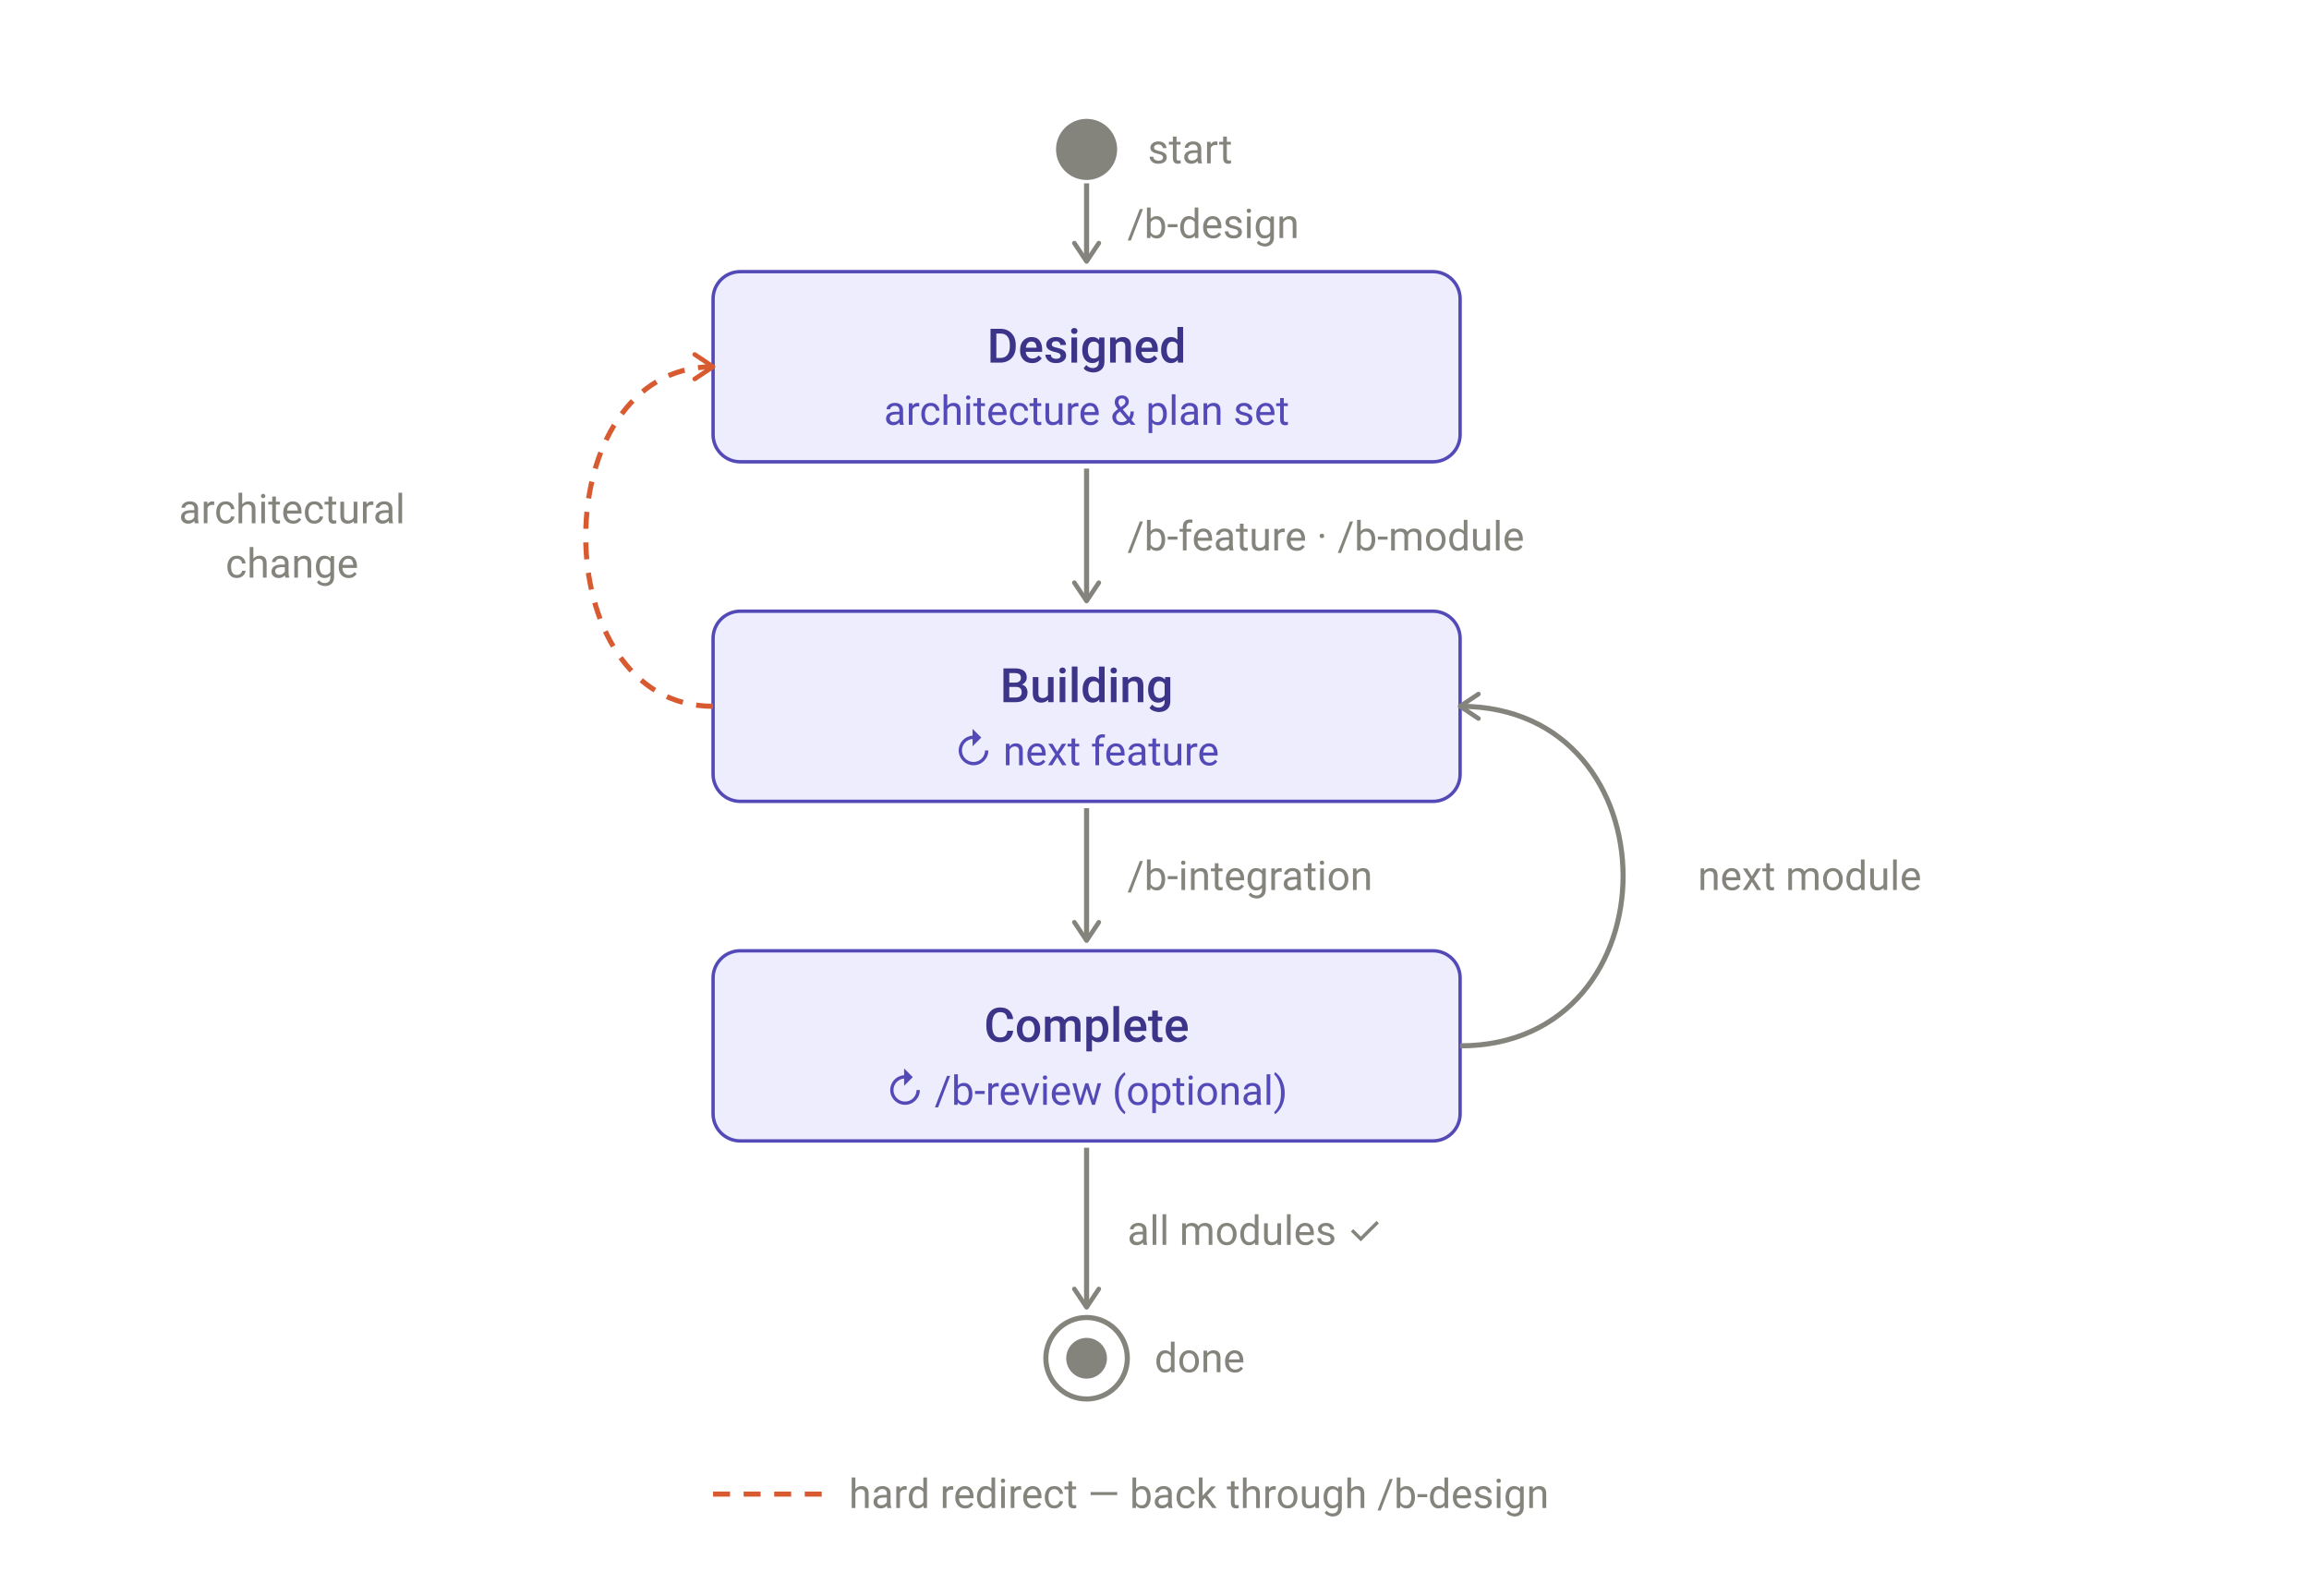
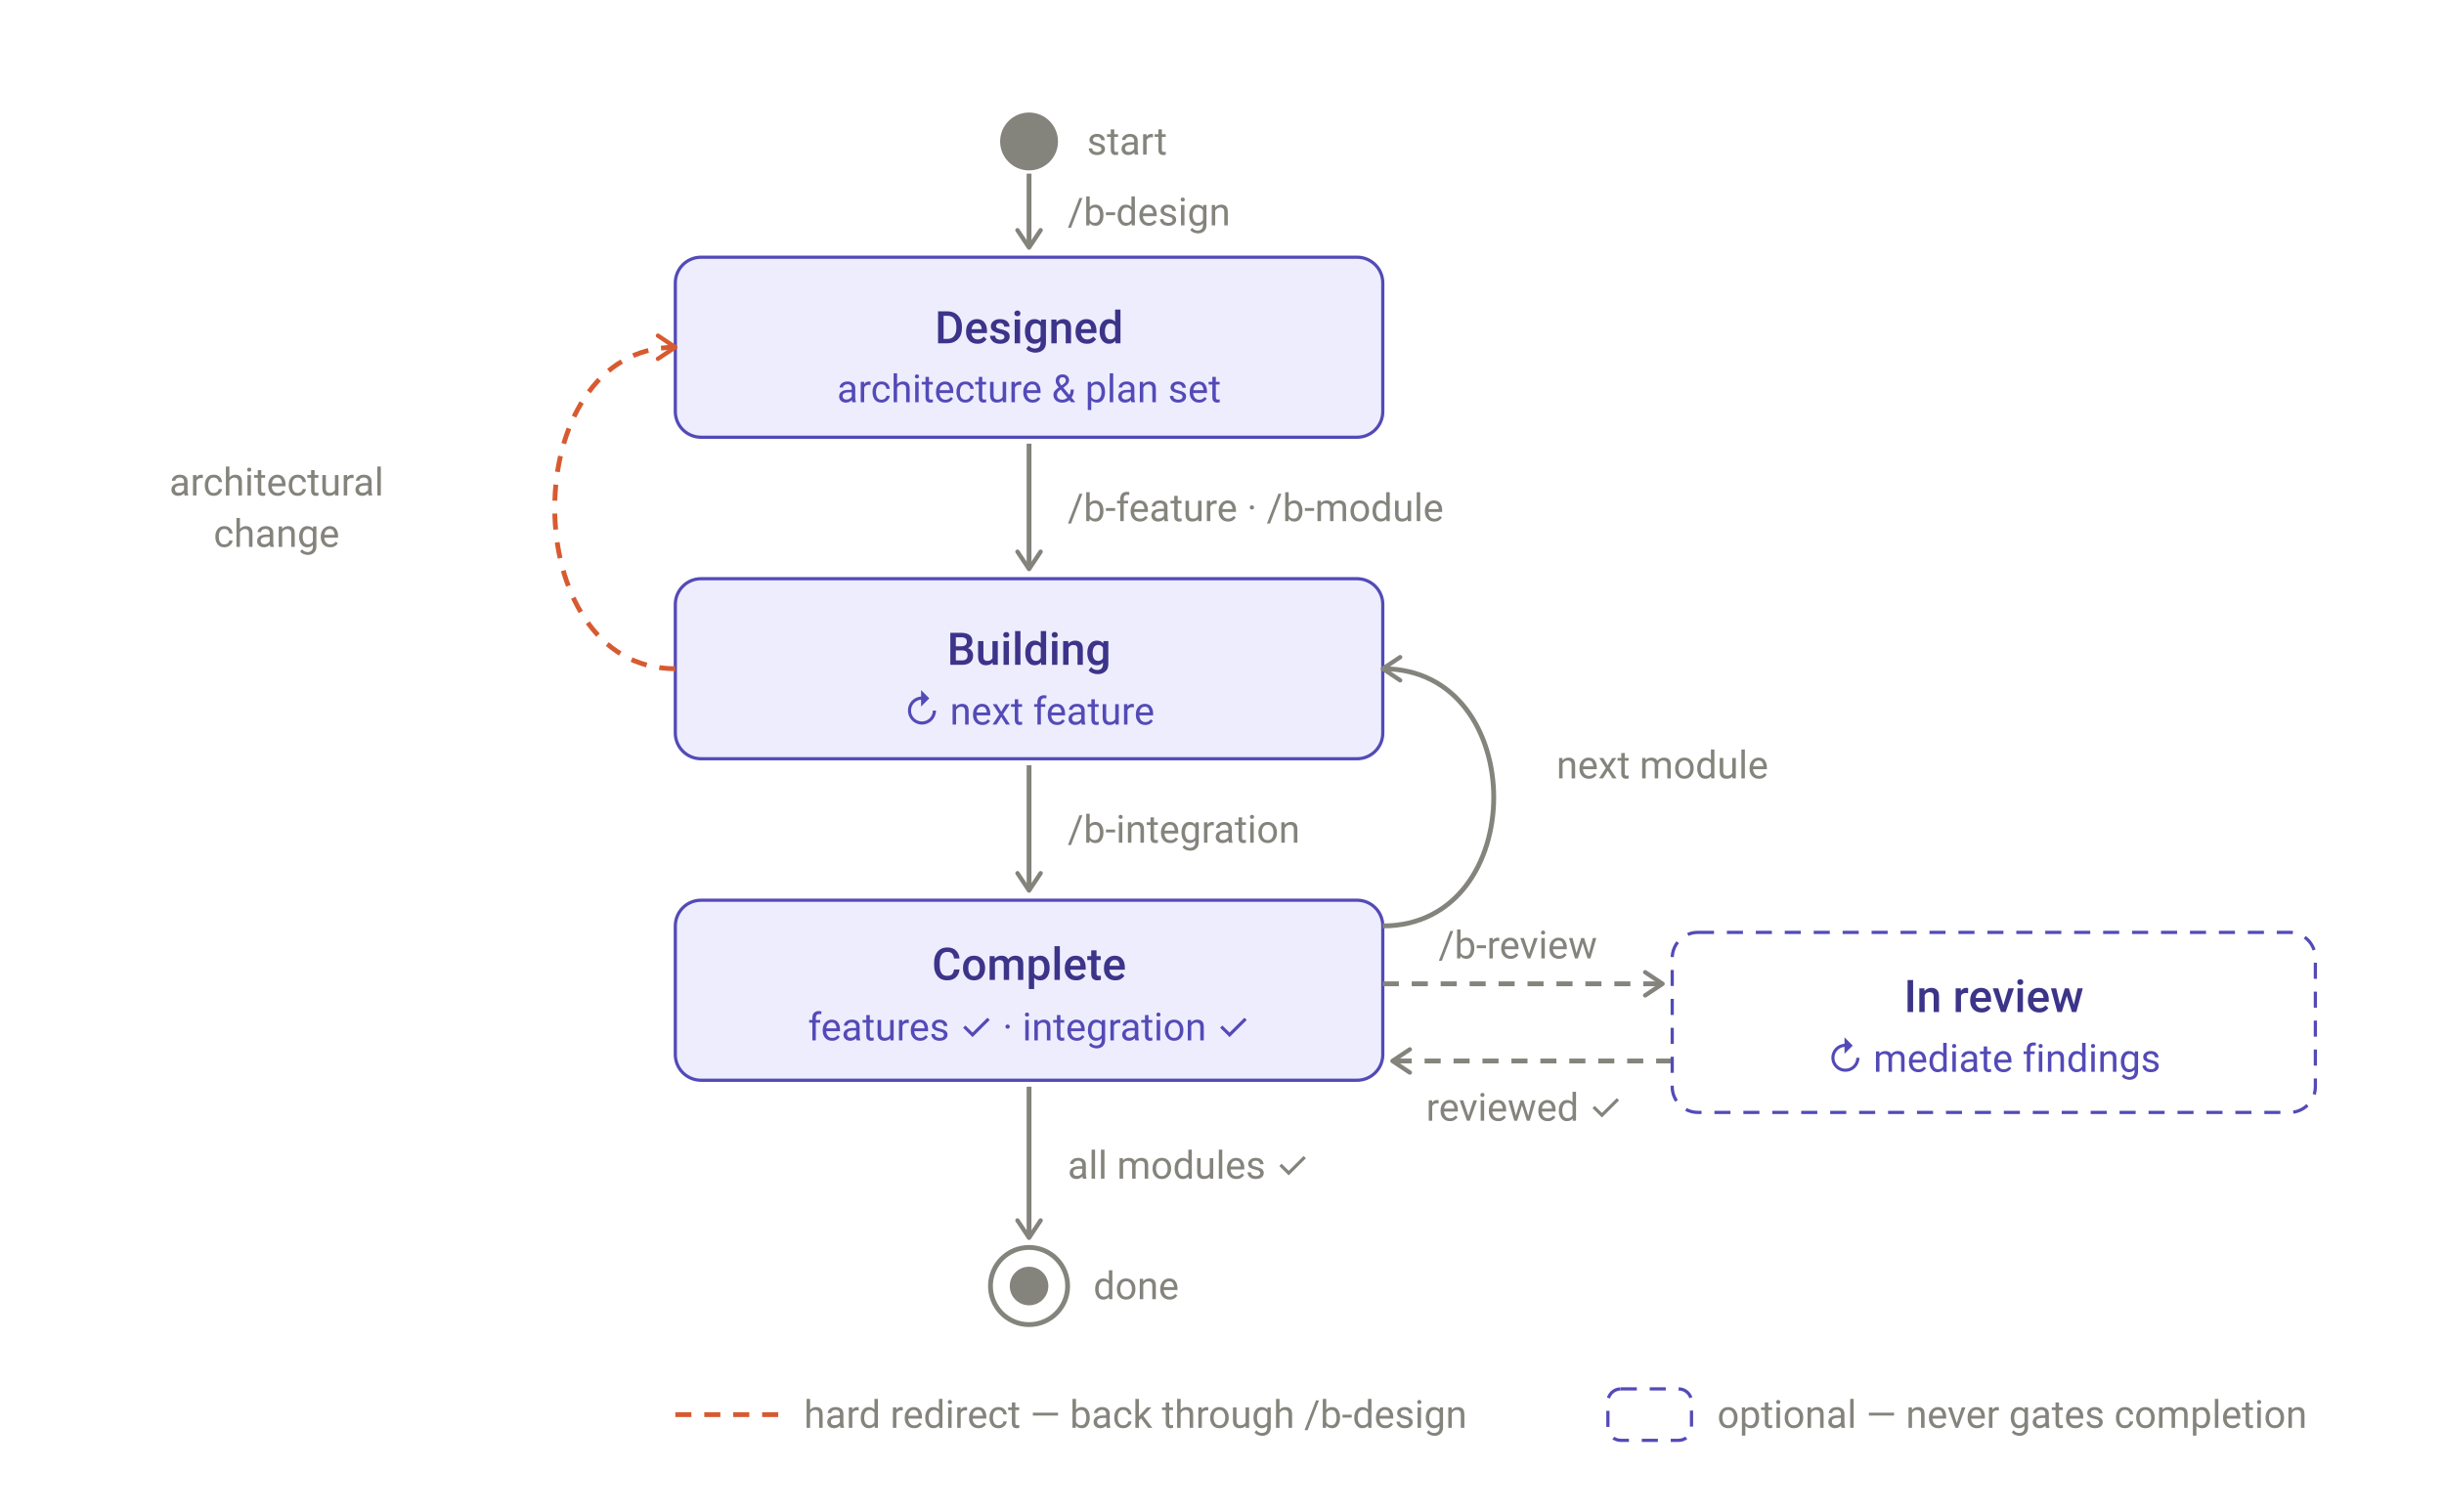
- <svg xmlns="http://www.w3.org/2000/svg" width="100%" viewBox="0 0 680 470" role="img" aria-labelledby="title desc">
+ <svg xmlns="http://www.w3.org/2000/svg" width="100%" viewBox="0 0 760 470" role="img" aria-labelledby="title desc">
  <style>
text{font-family:ui-sans-serif,-apple-system,BlinkMacSystemFont,"Segoe UI",Roboto,Helvetica,Arial,sans-serif}
.t{font-size:14px;font-weight:500}
.s{font-size:12px;font-weight:400}
.n{fill:#84837c}
.box{fill:#eeedfe;stroke:#534ab7;stroke-width:1}
+ .opt{fill:none;stroke:#534ab7;stroke-width:1;stroke-dasharray:5 4}
.bt{fill:#3c3489}
.bs{fill:#534ab7}
.arr{stroke:#84837c;stroke-width:1.5;fill:none}
+ .arro{stroke:#84837c;stroke-width:1.5;fill:none;stroke-dasharray:5 4}
.coral{stroke:#d85a30;stroke-width:1.5;fill:none}
@media (prefers-color-scheme:dark){
.box{fill:#3c3489;stroke:#afa9ec}
+ .opt{stroke:#afa9ec}
.bt{fill:#cecbf6}
.bs{fill:#afa9ec}
}
</style>
  <defs>
    <marker id="arrow" viewBox="0 0 10 10" refX="8" refY="5" markerWidth="6" markerHeight="6" orient="auto-start-reverse">
      <path d="M2 1L8 5L2 9" fill="none" stroke="#84837c" stroke-width="1.5" stroke-linecap="round" stroke-linejoin="round" />
    </marker>
    <marker id="arrowC" viewBox="0 0 10 10" refX="8" refY="5" markerWidth="6" markerHeight="6" orient="auto-start-reverse">
      <path d="M2 1L8 5L2 9" fill="none" stroke="#d85a30" stroke-width="1.5" stroke-linecap="round" stroke-linejoin="round" />
    </marker>
  </defs>
  <circle cx="320" cy="44" r="9" fill="#84837c" />
  <text class="s n" x="338" y="44" text-anchor="start" dominant-baseline="central">start</text>
  <line x1="320" y1="54" x2="320" y2="77" class="arr" marker-end="url(#arrow)" />
  <text class="s n" x="332" y="66" text-anchor="start" dominant-baseline="central">/b-design</text>
  <rect class="box" x="210" y="80" width="220" height="56" rx="8" />
  <text class="t bt" x="320" y="102" text-anchor="middle" dominant-baseline="central">Designed</text>
  <text class="s bs" x="320" y="121" text-anchor="middle" dominant-baseline="central">architecture &amp; plan set</text>
  <line x1="320" y1="138" x2="320" y2="177" class="arr" marker-end="url(#arrow)" />
  <text class="s n" x="332" y="158" text-anchor="start" dominant-baseline="central">/b-feature · /b-module</text>
  <rect class="box" x="210" y="180" width="220" height="56" rx="8" />
  <text class="t bt" x="320" y="202" text-anchor="middle" dominant-baseline="central">Building</text>
  <text class="s bs" x="320" y="221" text-anchor="middle" dominant-baseline="central">↻ next feature</text>
  <line x1="320" y1="238" x2="320" y2="277" class="arr" marker-end="url(#arrow)" />
  <text class="s n" x="332" y="258" text-anchor="start" dominant-baseline="central">/b-integration</text>
  <rect class="box" x="210" y="280" width="220" height="56" rx="8" />
-   <text class="t bt" x="320" y="302" text-anchor="middle" dominant-baseline="central">Complete</text>
-   <text class="s bs" x="320" y="321" text-anchor="middle" dominant-baseline="central">↻ /b-review (optional)</text>
+   <text class="t bt" x="320" y="300" text-anchor="middle" dominant-baseline="central">Complete</text>
+   <text class="s bs" x="320" y="319" text-anchor="middle" dominant-baseline="central">features ✓ · integration ✓</text>
  <line x1="320" y1="338" x2="320" y2="385" class="arr" marker-end="url(#arrow)" />
  <text class="s n" x="332" y="362" text-anchor="start" dominant-baseline="central">all modules ✓</text>
  <circle cx="320" cy="400" r="12" fill="none" stroke="#84837c" stroke-width="1.5" />
  <circle cx="320" cy="400" r="6" fill="#84837c" />
  <text class="s n" x="340" y="400" text-anchor="start" dominant-baseline="central">done</text>
-   <path d="M430 308 C 494 308, 494 208, 430 208" class="arr" marker-end="url(#arrow)" />
-   <text class="s n" x="500" y="258" text-anchor="start" dominant-baseline="central">next module</text>
+   <path d="M430 288 C 476 288, 476 208, 430 208" class="arr" marker-end="url(#arrow)" />
+   <text class="s n" x="484" y="238" text-anchor="start" dominant-baseline="central">next module</text>
  <path d="M210 208 C 160 208, 160 108, 210 108" class="coral" stroke-dasharray="5 4" marker-end="url(#arrowC)" />
  <text class="s n" x="86" y="150" text-anchor="middle" dominant-baseline="central">architectural</text>
  <text class="s n" x="86" y="166" text-anchor="middle" dominant-baseline="central">change</text>
+   <line x1="430" y1="306" x2="517" y2="306" class="arro" marker-end="url(#arrow)" />
+   <text class="s n" x="472" y="294" text-anchor="middle" dominant-baseline="central">/b-review</text>
+   <line x1="520" y1="330" x2="433" y2="330" class="arro" marker-end="url(#arrow)" />
+   <text class="s n" x="474" y="344" text-anchor="middle" dominant-baseline="central">reviewed ✓</text>
+   <rect class="opt" x="520" y="290" width="200" height="56" rx="8" />
+   <text class="t bt" x="620" y="310" text-anchor="middle" dominant-baseline="central">In review</text>
+   <text class="s bs" x="620" y="329" text-anchor="middle" dominant-baseline="central">↻ mediate findings</text>
  <line x1="210" y1="440" x2="242" y2="440" class="coral" stroke-dasharray="5 4" />
  <text class="s n" x="250" y="440" text-anchor="start" dominant-baseline="central">hard redirect — back through /b-design</text>
+   <rect class="opt" x="500" y="432" width="26" height="16" rx="4" />
+   <text class="s n" x="534" y="440" text-anchor="start" dominant-baseline="central">optional — never gates completion</text>
</svg>
